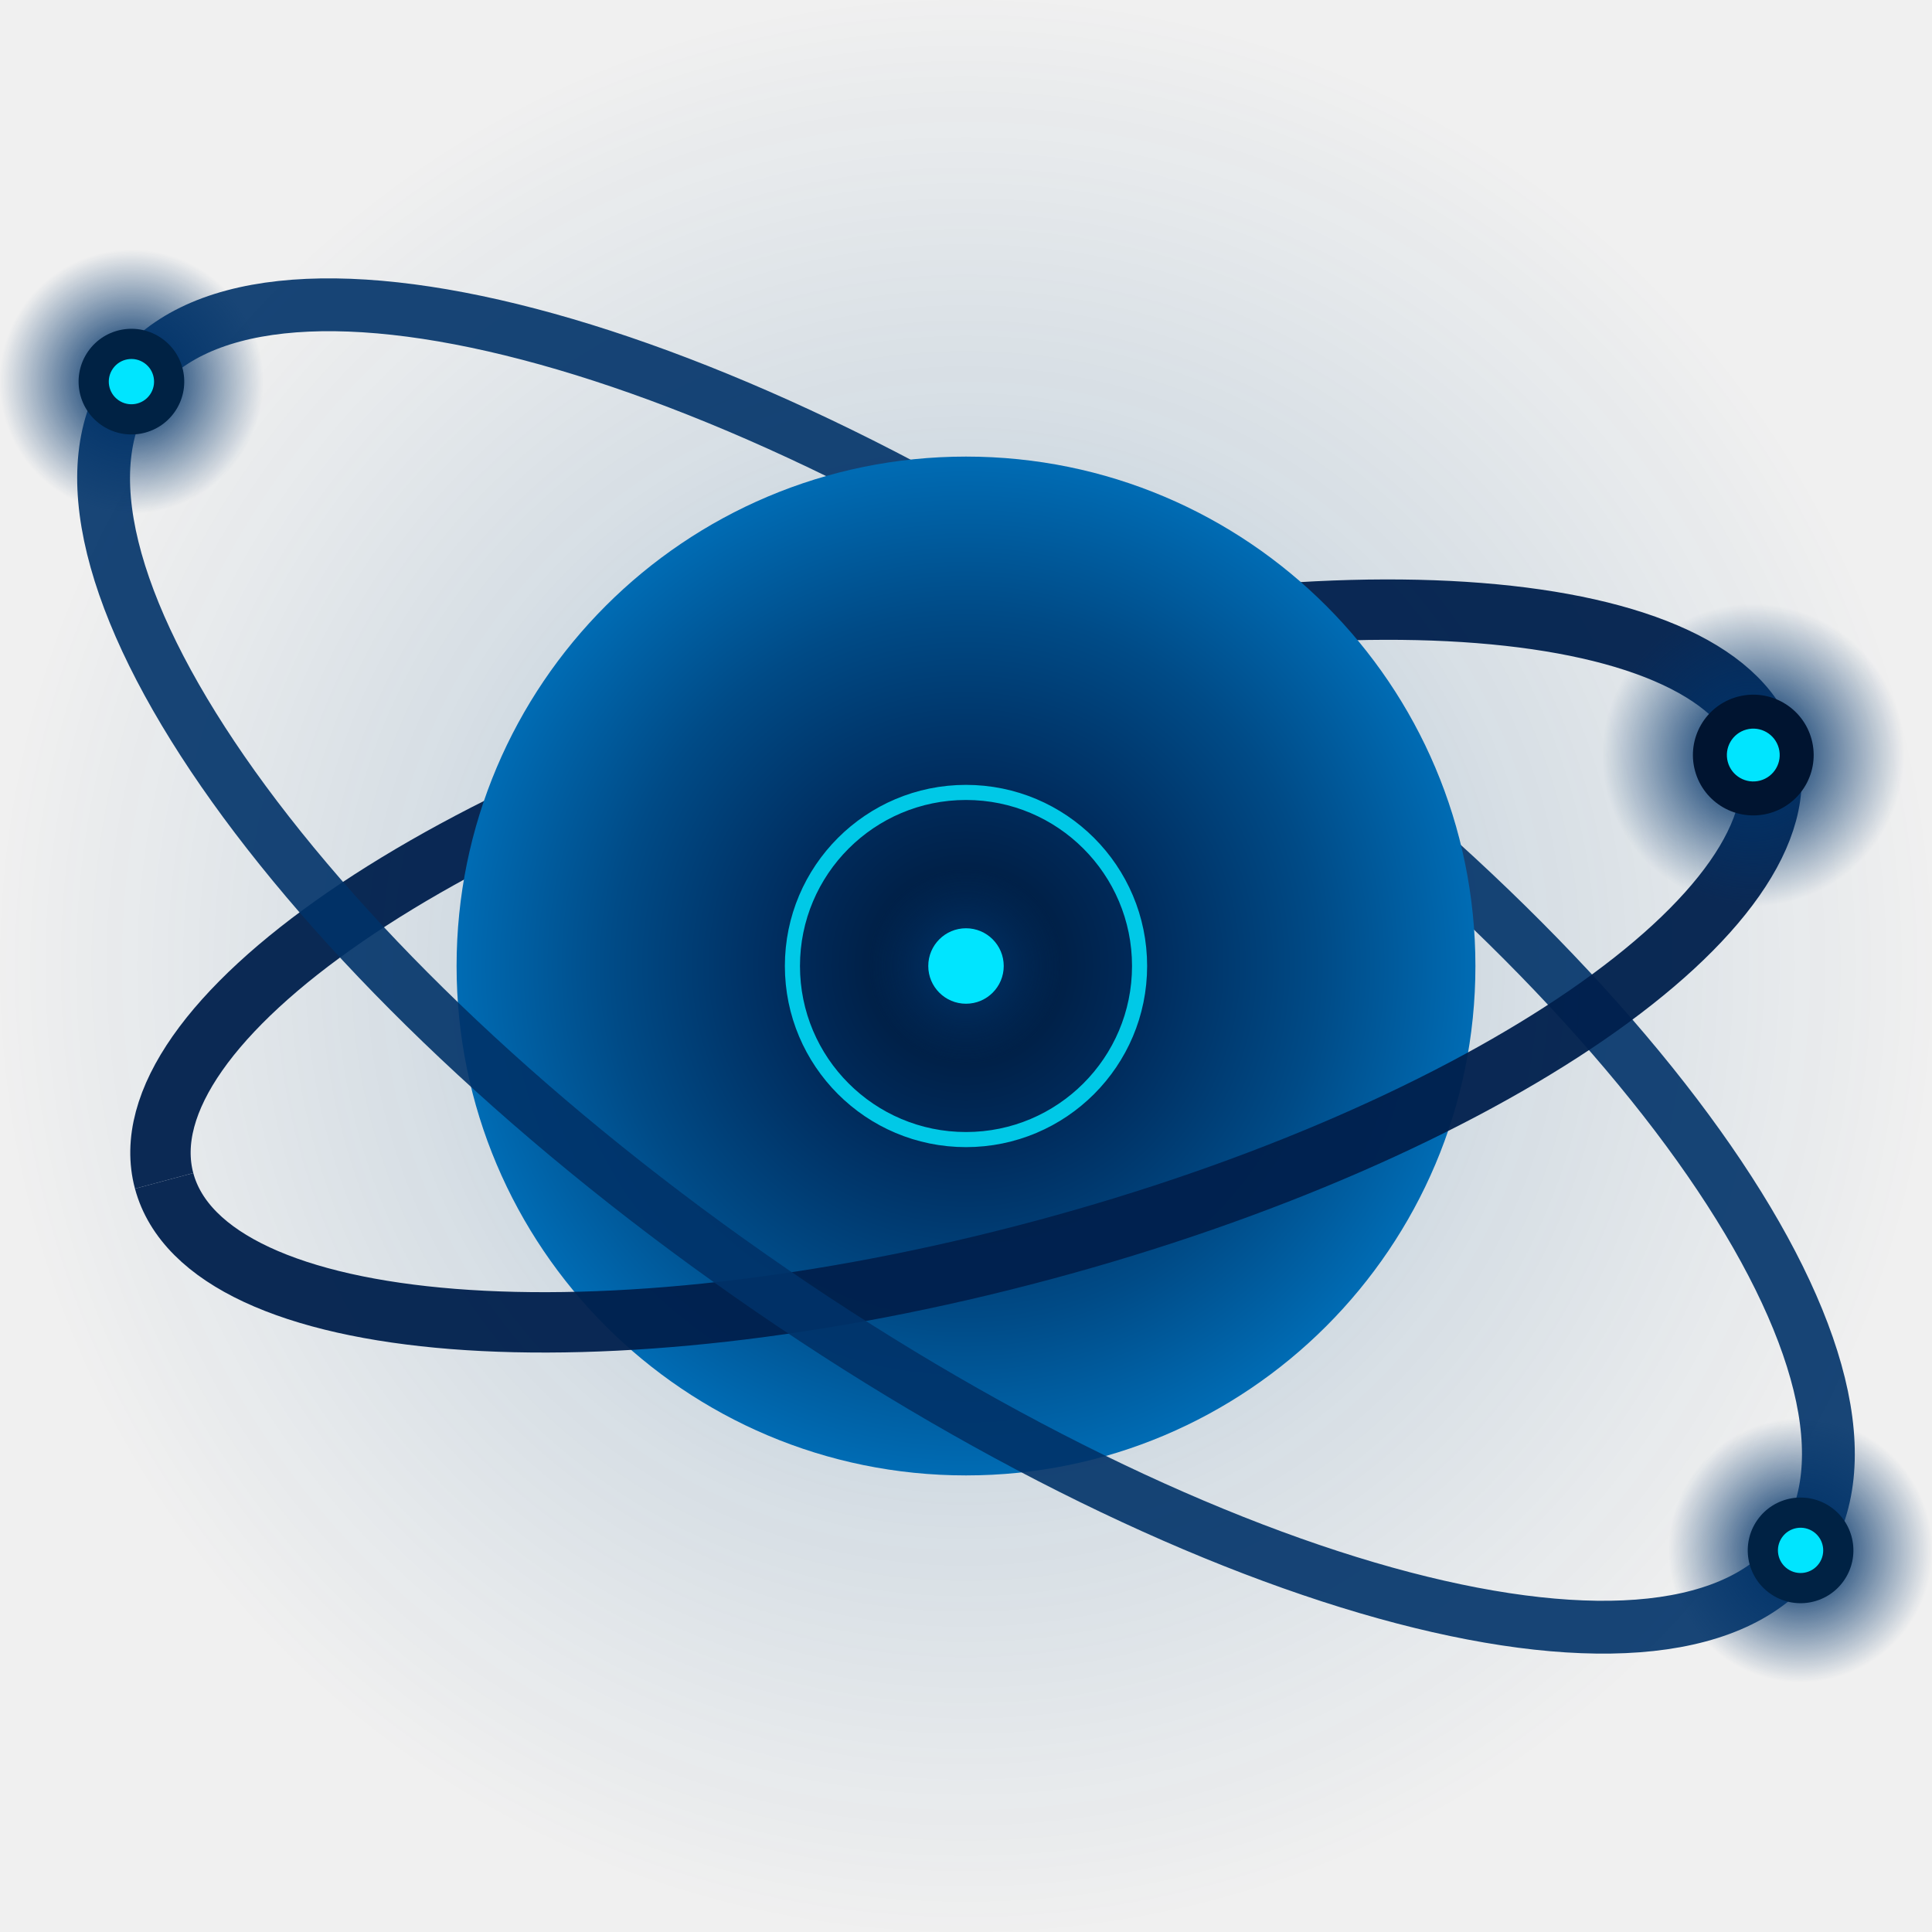
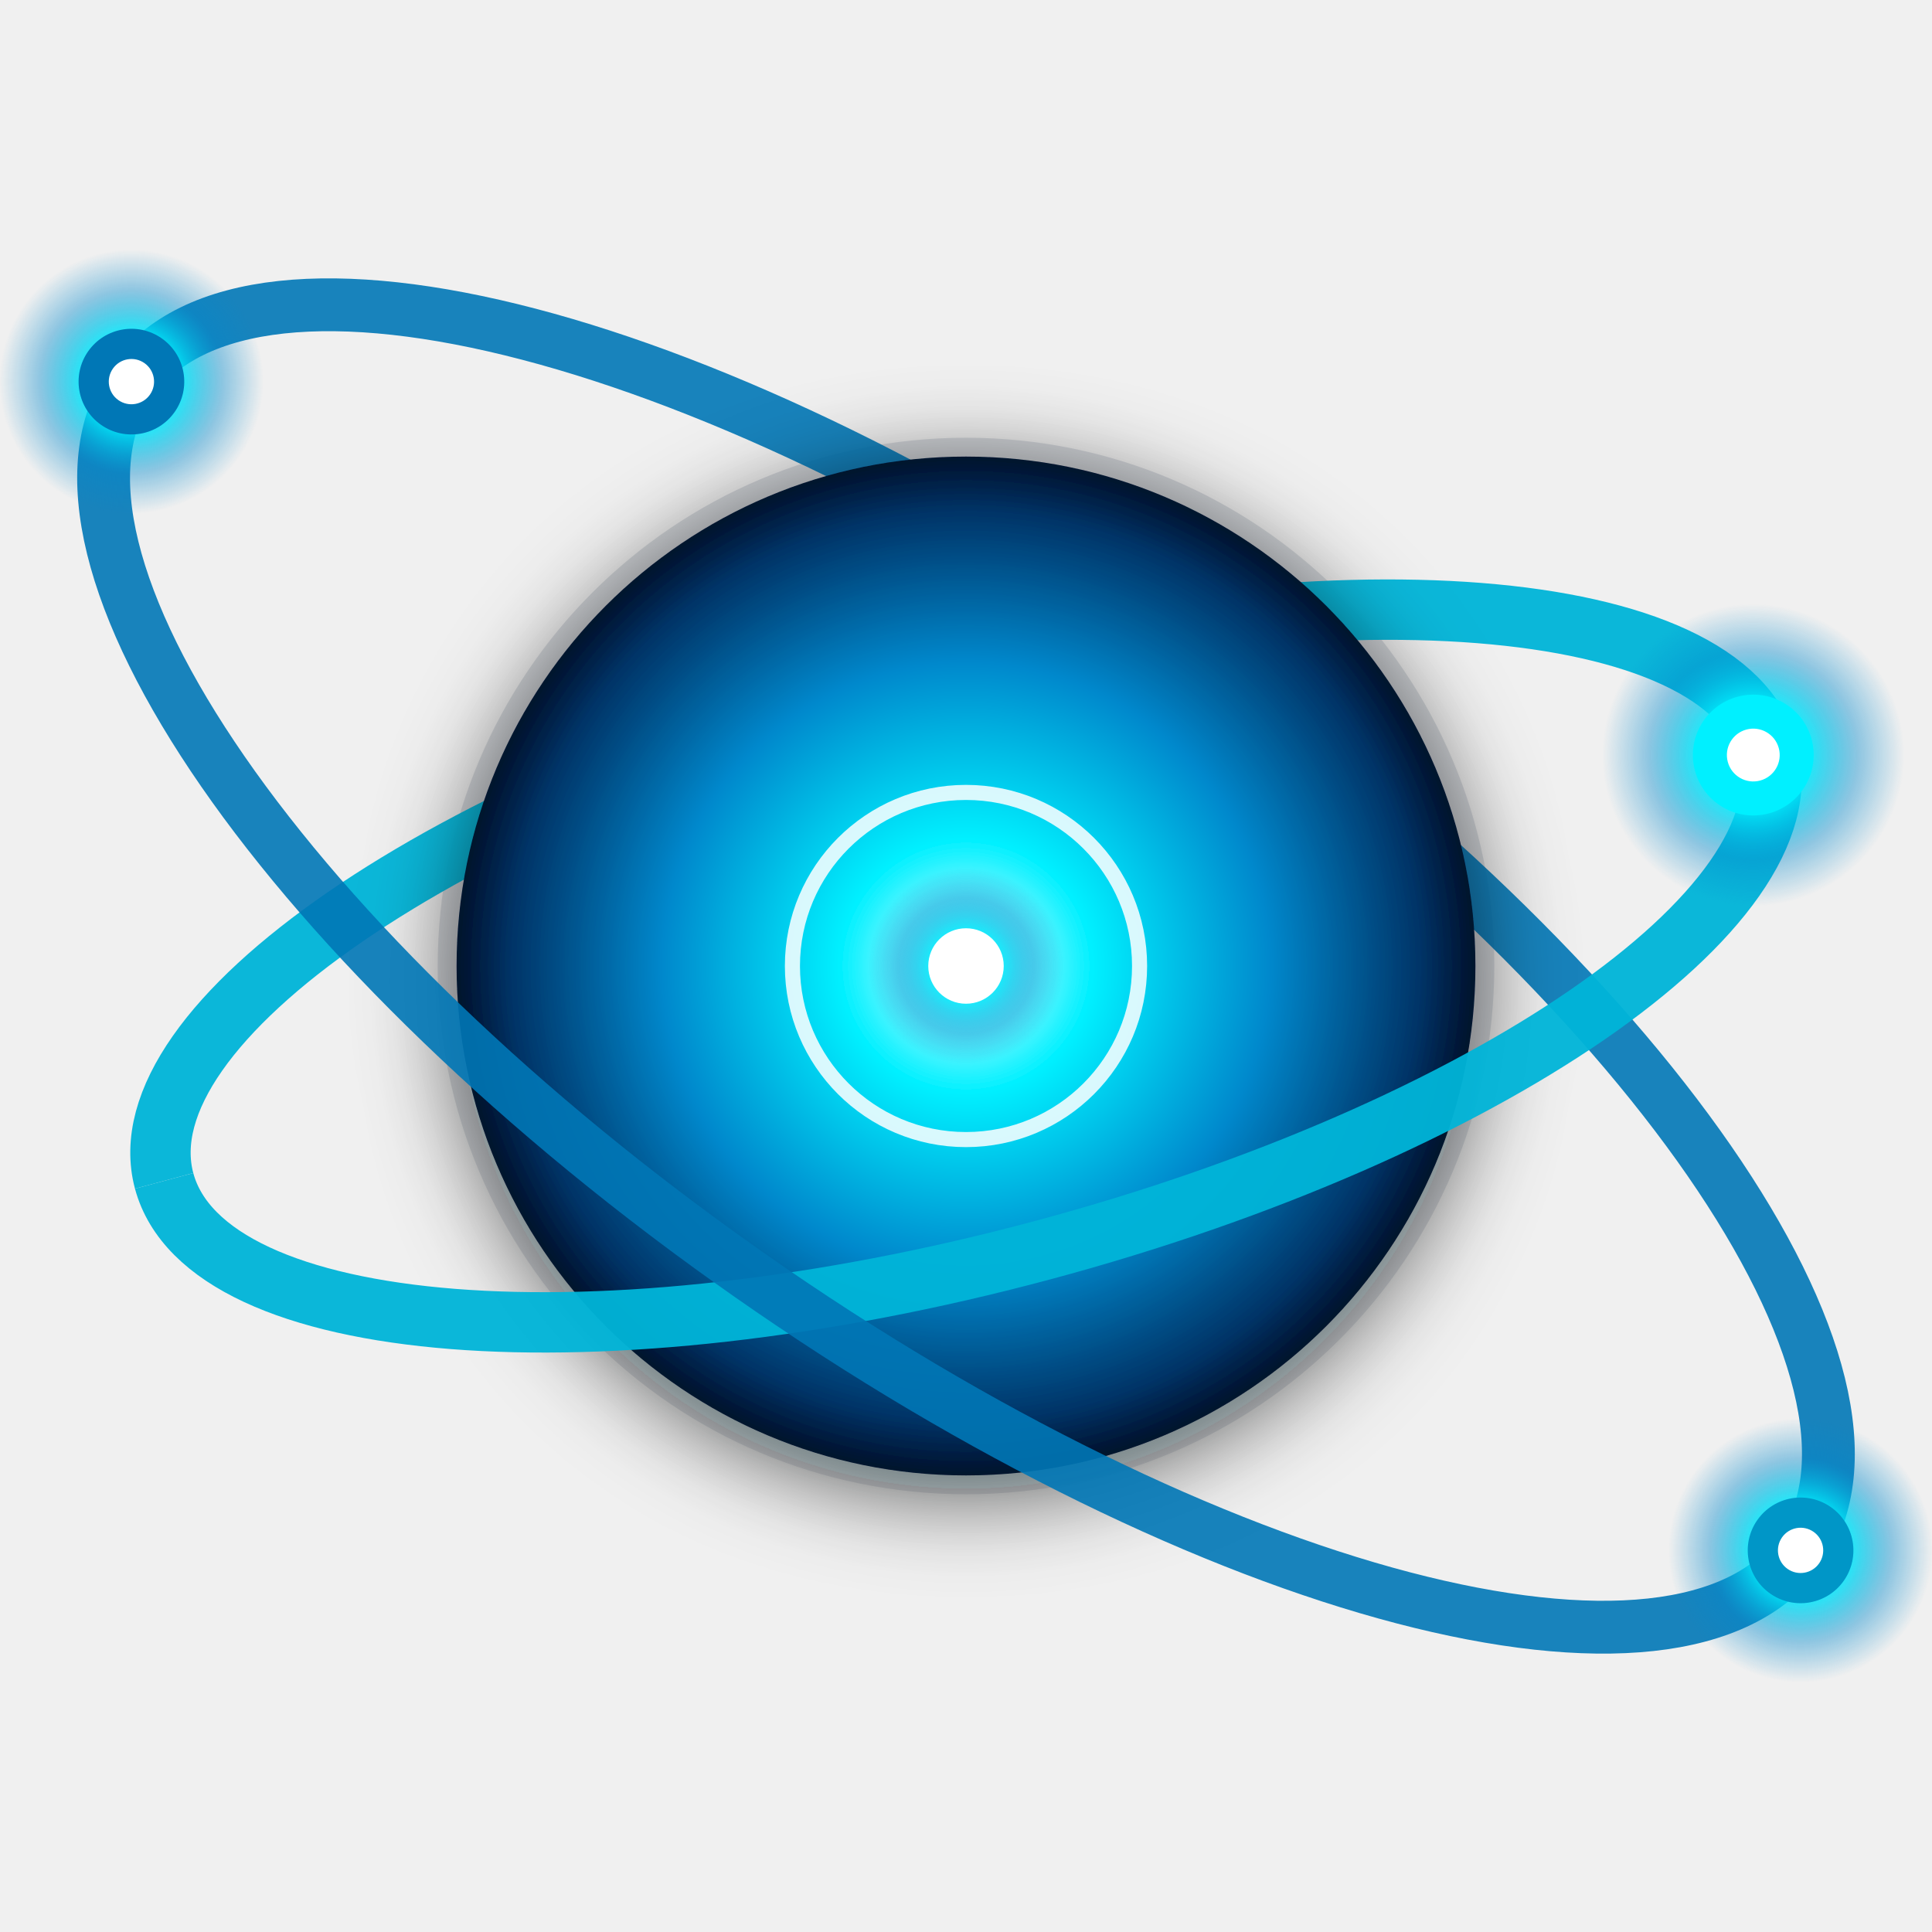
<svg xmlns="http://www.w3.org/2000/svg" viewBox="0 0 512 512" width="100%" height="100%">
  <defs>
-     <radialGradient id="coreEnergyLight" cx="50%" cy="50%" r="50%">
-       <stop offset="0%" stop-color="#001430" />
-       <stop offset="35%" stop-color="#002b5c" />
-       <stop offset="70%" stop-color="#004b87" />
-       <stop offset="100%" stop-color="#006bb3" />
+     <radialGradient id="coreEnergyVibrant" cx="50%" cy="50%" r="50%">
+       <stop offset="0%" stop-color="#ffffff" />
+       <stop offset="25%" stop-color="#00f0ff" />
+       <stop offset="60%" stop-color="#0088cc" />
+       <stop offset="90%" stop-color="#003366" />
+       <stop offset="100%" stop-color="#00122e" />
    </radialGradient>
-     <radialGradient id="coreAtmosphereLight" cx="50%" cy="50%" r="50%">
-       <stop offset="0%" stop-color="#003268" stop-opacity="0.3" />
-       <stop offset="60%" stop-color="#004b87" stop-opacity="0.1" />
-       <stop offset="100%" stop-color="#004b87" stop-opacity="0" />
-     </radialGradient>
-     <radialGradient id="nodeDarkBlueGlow" cx="50%" cy="50%" r="50%">
-       <stop offset="0%" stop-color="#001430" stop-opacity="1" />
-       <stop offset="40%" stop-color="#003268" stop-opacity="0.7" />
-       <stop offset="100%" stop-color="#003268" stop-opacity="0" />
+     <filter id="darkContrastRim" x="-20%" y="-20%" width="140%" height="140%">
+       <feDropShadow dx="0" dy="4" stdDeviation="12" flood-color="#020817" flood-opacity="0.6" />
+     </filter>
+     <radialGradient id="nodeWhiteGlow" cx="50%" cy="50%" r="50%">
+       <stop offset="0%" stop-color="#ffffff" stop-opacity="1" />
+       <stop offset="35%" stop-color="#00f0ff" stop-opacity="0.9" />
+       <stop offset="70%" stop-color="#0088cc" stop-opacity="0.4" />
+       <stop offset="100%" stop-color="#0088cc" stop-opacity="0" />
    </radialGradient>
  </defs>
  <g transform="translate(256, 256)">
-     <circle cx="0" cy="0" r="256" fill="url(#coreAtmosphereLight)" />
+     <circle cx="0" cy="0" r="140" fill="#00122e" opacity="0.15" filter="url(#darkContrastRim)" />
    <g transform="rotate(35)">
-       <path d="M -270 0 A 270 100 0 0 1 270 0" fill="none" stroke="#003268" stroke-width="14" stroke-linecap="butt" opacity="0.9" />
+       <path d="M -270 0 A 270 100 0 0 1 270 0" fill="none" stroke="#0077b6" stroke-width="14" stroke-linecap="butt" opacity="0.9" />
    </g>
    <g transform="rotate(-15)">
-       <path d="M -220 0 A 220 78 0 0 1 220 0" fill="none" stroke="#001f4d" stroke-width="16" stroke-linecap="butt" opacity="0.95" />
+       <path d="M -220 0 A 220 78 0 0 1 220 0" fill="none" stroke="#00b4d8" stroke-width="16" stroke-linecap="butt" opacity="0.95" />
    </g>
-     <circle cx="0" cy="0" r="135" fill="url(#coreEnergyLight)" />
+     <circle cx="0" cy="0" r="135" fill="url(#coreEnergyVibrant)" filter="url(#darkContrastRim)" />
    <g transform="rotate(-15)">
-       <path d="M 220 0 A 220 78 0 0 1 -220 0" fill="none" stroke="#001f4d" stroke-width="16" stroke-linecap="butt" opacity="0.95" />
-       <circle cx="216" cy="0" r="40" fill="url(#nodeDarkBlueGlow)" />
-       <circle cx="216" cy="0" r="16" fill="#001430" />
-       <circle cx="216" cy="0" r="7" fill="#00e5ff" />
+       <path d="M 220 0 A 220 78 0 0 1 -220 0" fill="none" stroke="#00b4d8" stroke-width="16" stroke-linecap="butt" opacity="0.95" />
+       <circle cx="216" cy="0" r="40" fill="url(#nodeWhiteGlow)" />
+       <circle cx="216" cy="0" r="16" fill="#00f0ff" />
+       <circle cx="216" cy="0" r="7" fill="#ffffff" />
    </g>
    <g transform="rotate(35)">
-       <path d="M 270 0 A 270 100 0 0 1 -270 0" fill="none" stroke="#003268" stroke-width="14" stroke-linecap="butt" opacity="0.9" />
-       <circle cx="-270" cy="0" r="35" fill="url(#nodeDarkBlueGlow)" />
-       <circle cx="-270" cy="0" r="14" fill="#002244" />
-       <circle cx="-270" cy="0" r="6" fill="#00e5ff" />
-       <circle cx="270" cy="0" r="35" fill="url(#nodeDarkBlueGlow)" />
-       <circle cx="270" cy="0" r="14" fill="#002244" />
-       <circle cx="270" cy="0" r="6" fill="#00e5ff" />
+       <path d="M 270 0 A 270 100 0 0 1 -270 0" fill="none" stroke="#0077b6" stroke-width="14" stroke-linecap="butt" opacity="0.9" />
+       <circle cx="-270" cy="0" r="35" fill="url(#nodeWhiteGlow)" />
+       <circle cx="-270" cy="0" r="14" fill="#0077b6" />
+       <circle cx="-270" cy="0" r="6" fill="#ffffff" />
+       <circle cx="270" cy="0" r="35" fill="url(#nodeWhiteGlow)" />
+       <circle cx="270" cy="0" r="14" fill="#0096c7" />
+       <circle cx="270" cy="0" r="6" fill="#ffffff" />
    </g>
-     <circle cx="0" cy="0" r="46" fill="none" stroke="#00e5ff" stroke-width="4" opacity="0.85" />
-     <circle cx="0" cy="0" r="26" fill="url(#nodeDarkBlueGlow)" />
-     <circle cx="0" cy="0" r="10" fill="#00e5ff" />
+     <circle cx="0" cy="0" r="46" fill="none" stroke="#ffffff" stroke-width="4" opacity="0.85" />
+     <circle cx="0" cy="0" r="26" fill="url(#nodeWhiteGlow)" />
+     <circle cx="0" cy="0" r="10" fill="#ffffff" />
  </g>
</svg>
